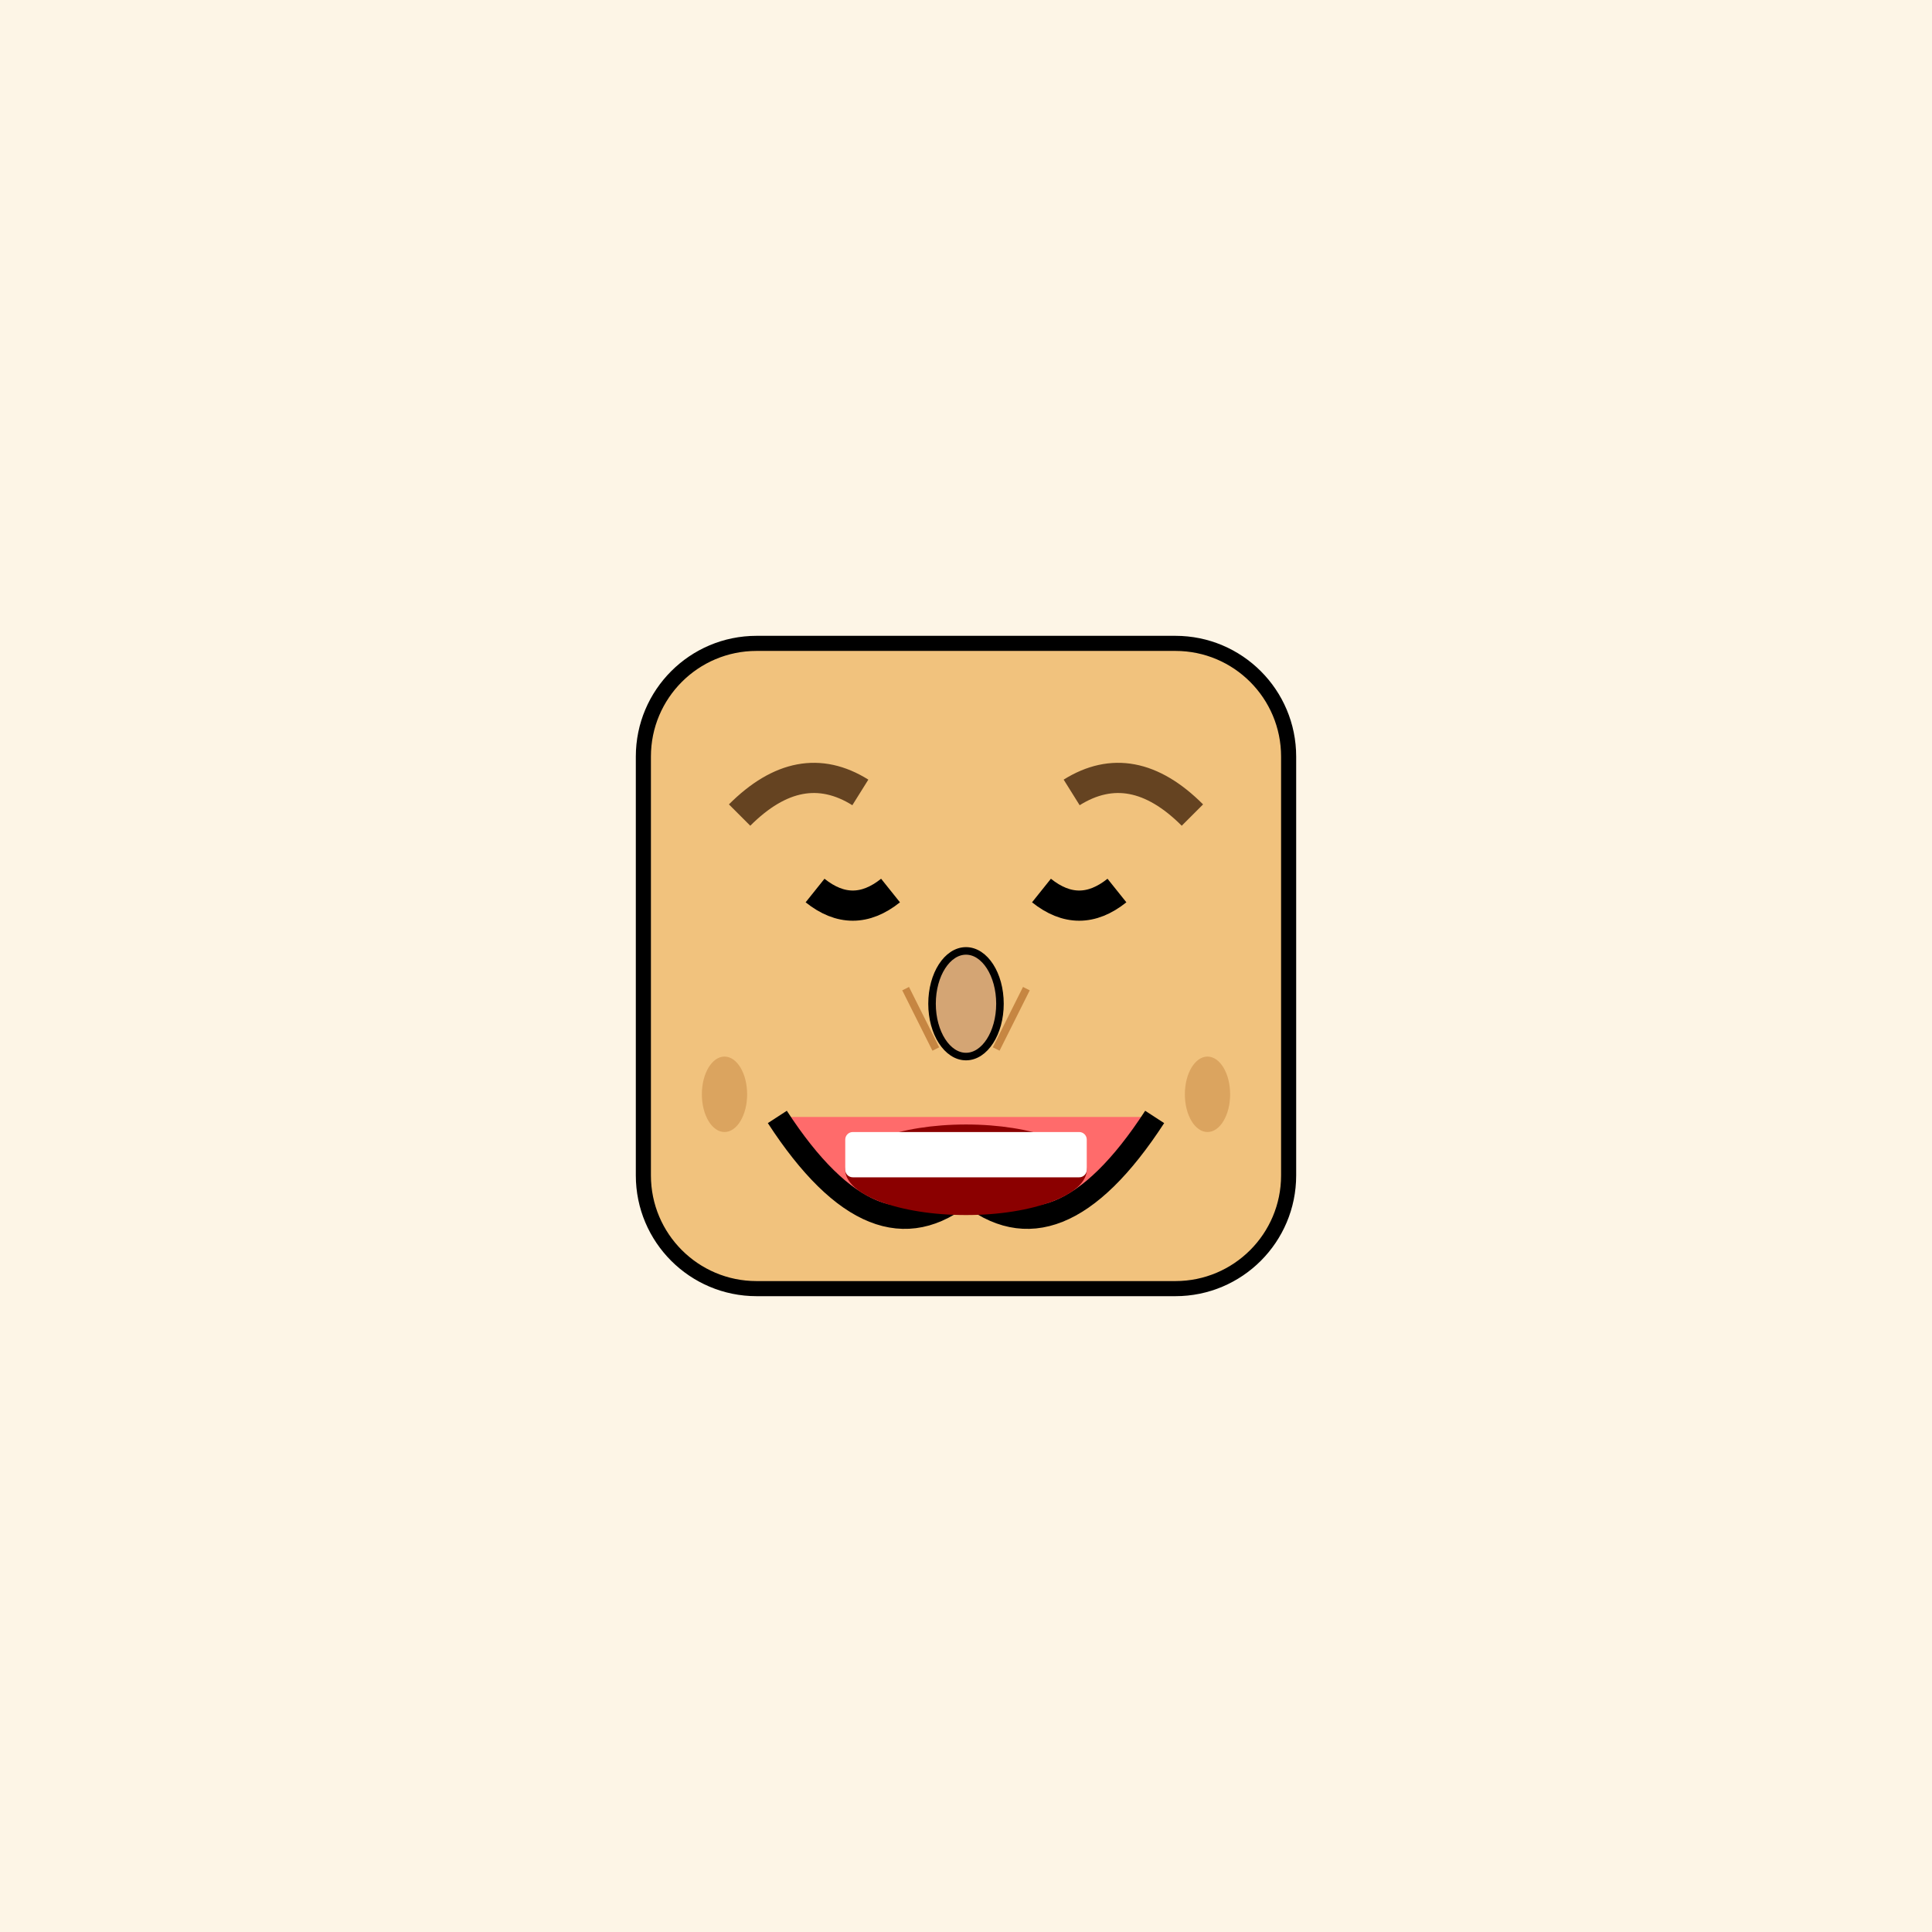
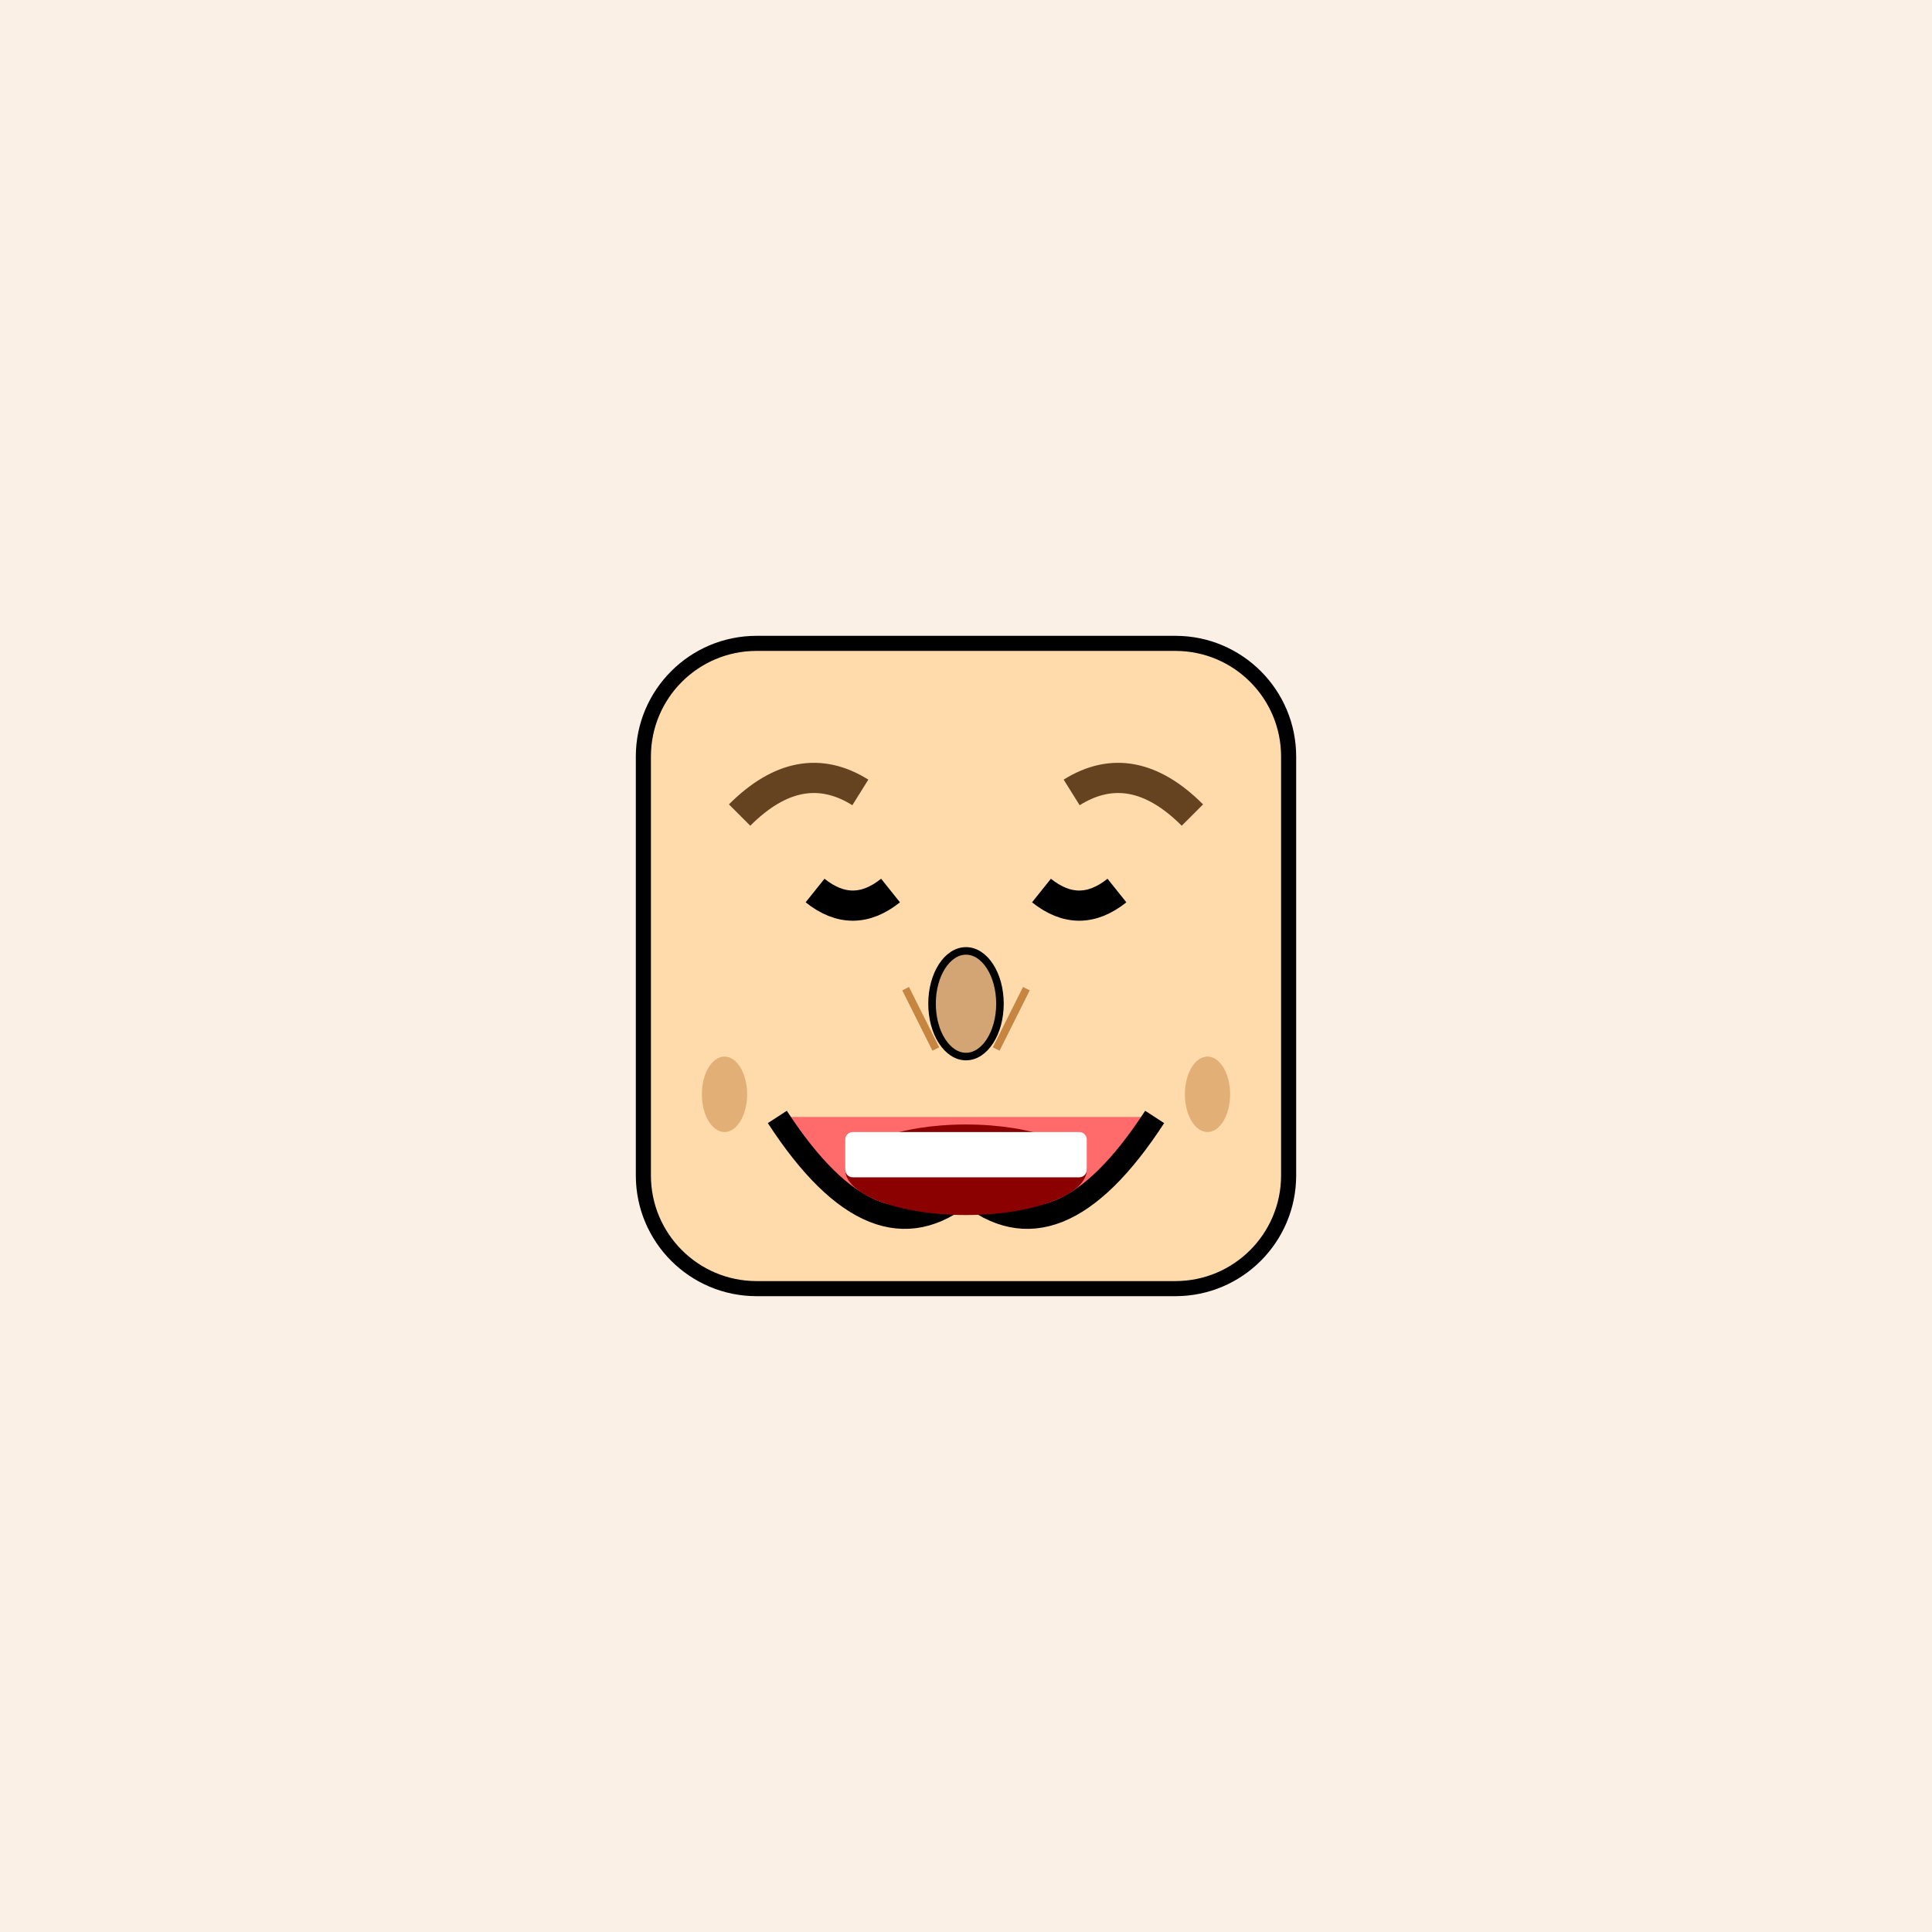
<svg xmlns="http://www.w3.org/2000/svg" width="256" height="256">
-   <rect width="100%" height="100%" fill="#FDF5E6" />
-   <rect x="85.25" y="85.25" width="85.5" height="85.5" rx="15" ry="15" fill="#F1C27D" stroke="#000" stroke-width="2" />
+   <rect width="100%" height="100%" fill="#FAF0E6" />
+   <rect x="85.25" y="85.25" width="85.5" height="85.5" rx="15" ry="15" fill="#FFDBAC" stroke="#000" stroke-width="2" />
  <path d="M 108 118 Q 113 122 118 118" stroke="#000" stroke-width="4" fill="none" />
  <path d="M 138 118 Q 143 122 148 118" stroke="#000" stroke-width="4" fill="none" />
  <path d="M 98 108 Q 106 100 114 105" stroke="#654321" stroke-width="4" fill="none" />
  <path d="M 142 105 Q 150 100 158 108" stroke="#654321" stroke-width="4" fill="none" />
  <ellipse cx="128" cy="133" rx="4.5" ry="7" fill="#D4A574" stroke="#000" stroke-width="1" />
  <path d="M 120 131 Q 122 135 124 139" stroke="#C68642" stroke-width="1" fill="none" />
  <path d="M 136 131 Q 134 135 132 139" stroke="#C68642" stroke-width="1" fill="none" />
  <path d="M 103 148 Q 116 168 128 158 Q 140 168 153 148" stroke="#000" stroke-width="3" fill="#FF6B6B" />
  <ellipse cx="128" cy="155" rx="16" ry="6" fill="#8B0000" />
  <rect x="112" y="150" width="32" height="6" fill="white" rx="1" />
  <ellipse cx="96" cy="145" rx="3" ry="5" fill="#C68642" opacity="0.5" />
  <ellipse cx="160" cy="145" rx="3" ry="5" fill="#C68642" opacity="0.5" />
</svg>
